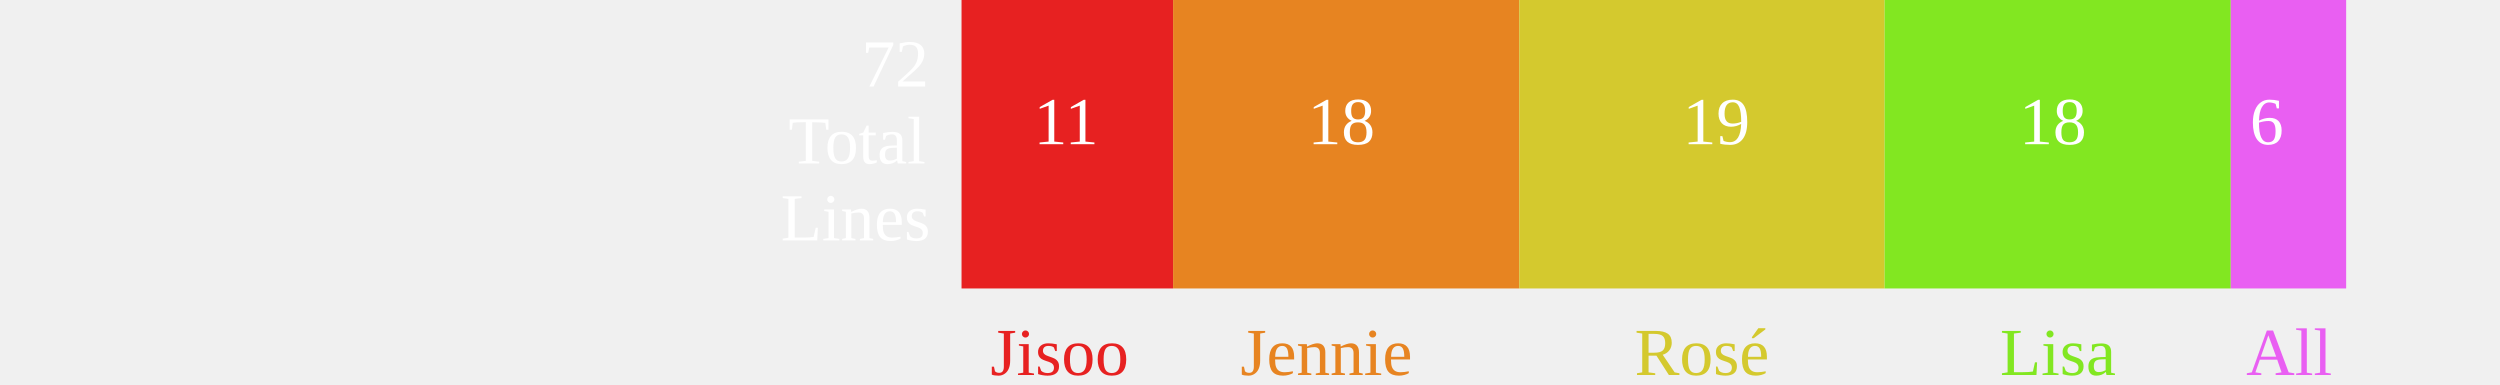
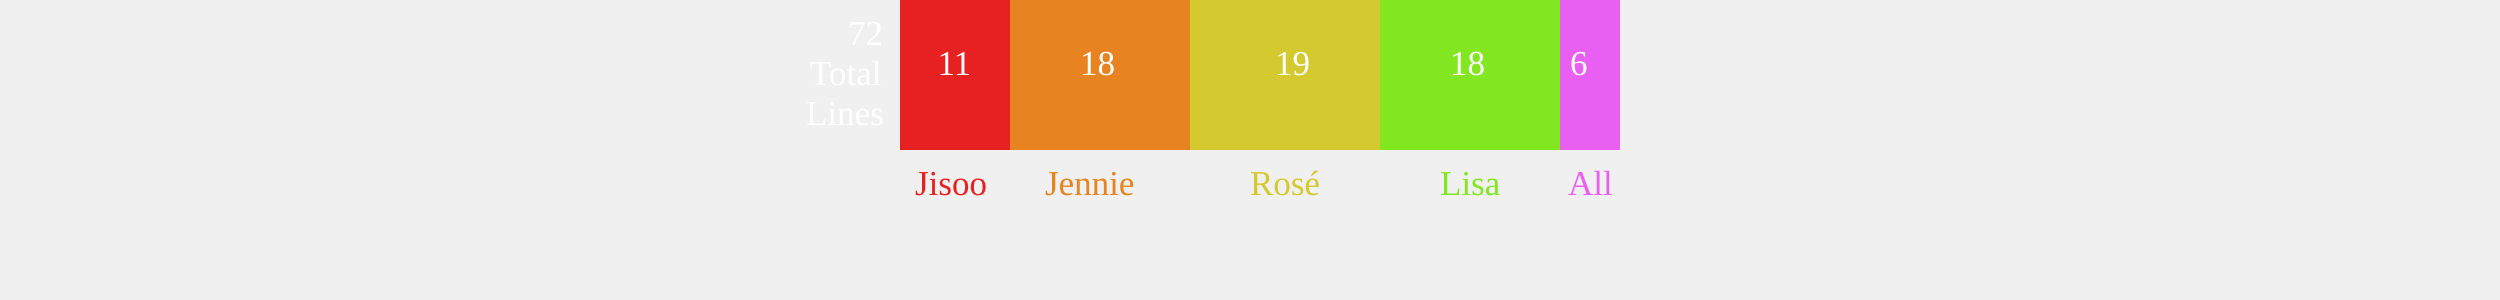
- <svg xmlns="http://www.w3.org/2000/svg" viewBox="0 0 1300 200" preserveAspectRatio="xMinYMin meet">
-   <g transform="translate(500, 0)">
+ <svg xmlns="http://www.w3.org/2000/svg" viewBox="0 0 2500 300" preserveAspectRatio="xMinYMin meet">
+   <g transform="translate(900, 0)">
    <rect id="Jisoo_Lines" x="0" y="0" width="110" height="150" fill="#E72121" />
    <rect id="Jennie_Lines" x="110" y="0" width="180" height="150" fill="#E78421" />
    <rect id="Rose_Lines" x="290" y="0" width="190" height="150" fill="#D4C92E" />
    <rect id="Lisa_Lines" x="480" y="0" width="180" height="150" fill="#82E721" />
    <rect id="All_Lines" x="660" y="0" width="60" height="150" fill="#E95FF2" />
    <text x="37.5" y="75" font-size="35px" fill="white">11</text>
    <text x="180" y="75" font-size="35px" fill="white">18</text>
    <text x="375" y="75" font-size="35px" fill="white">19</text>
    <text x="550" y="75" font-size="35px" fill="white">18</text>
    <text x="670" y="75" font-size="35px" fill="white">6</text>
    <text x="15" y="195" font-size="35px" fill="#E72121">Jisoo</text>
    <text x="145" y="195" font-size="35px" fill="#E78421">Jennie</text>
    <text x="350" y="195" font-size="35px" fill="#D4C92E">Rosé</text>
    <text x="540" y="195" font-size="35px" fill="#82E721">Lisa</text>
    <text x="668" y="195" font-size="35px" fill="#E95FF2">All</text>
    <text x="-52" y="45" font-size="35px" fill="white">72</text>
    <text x="-90" y="85" font-size="35px" fill="white">Total</text>
    <text x="-94" y="125" font-size="35px" fill="white">Lines</text>
  </g>
</svg>
